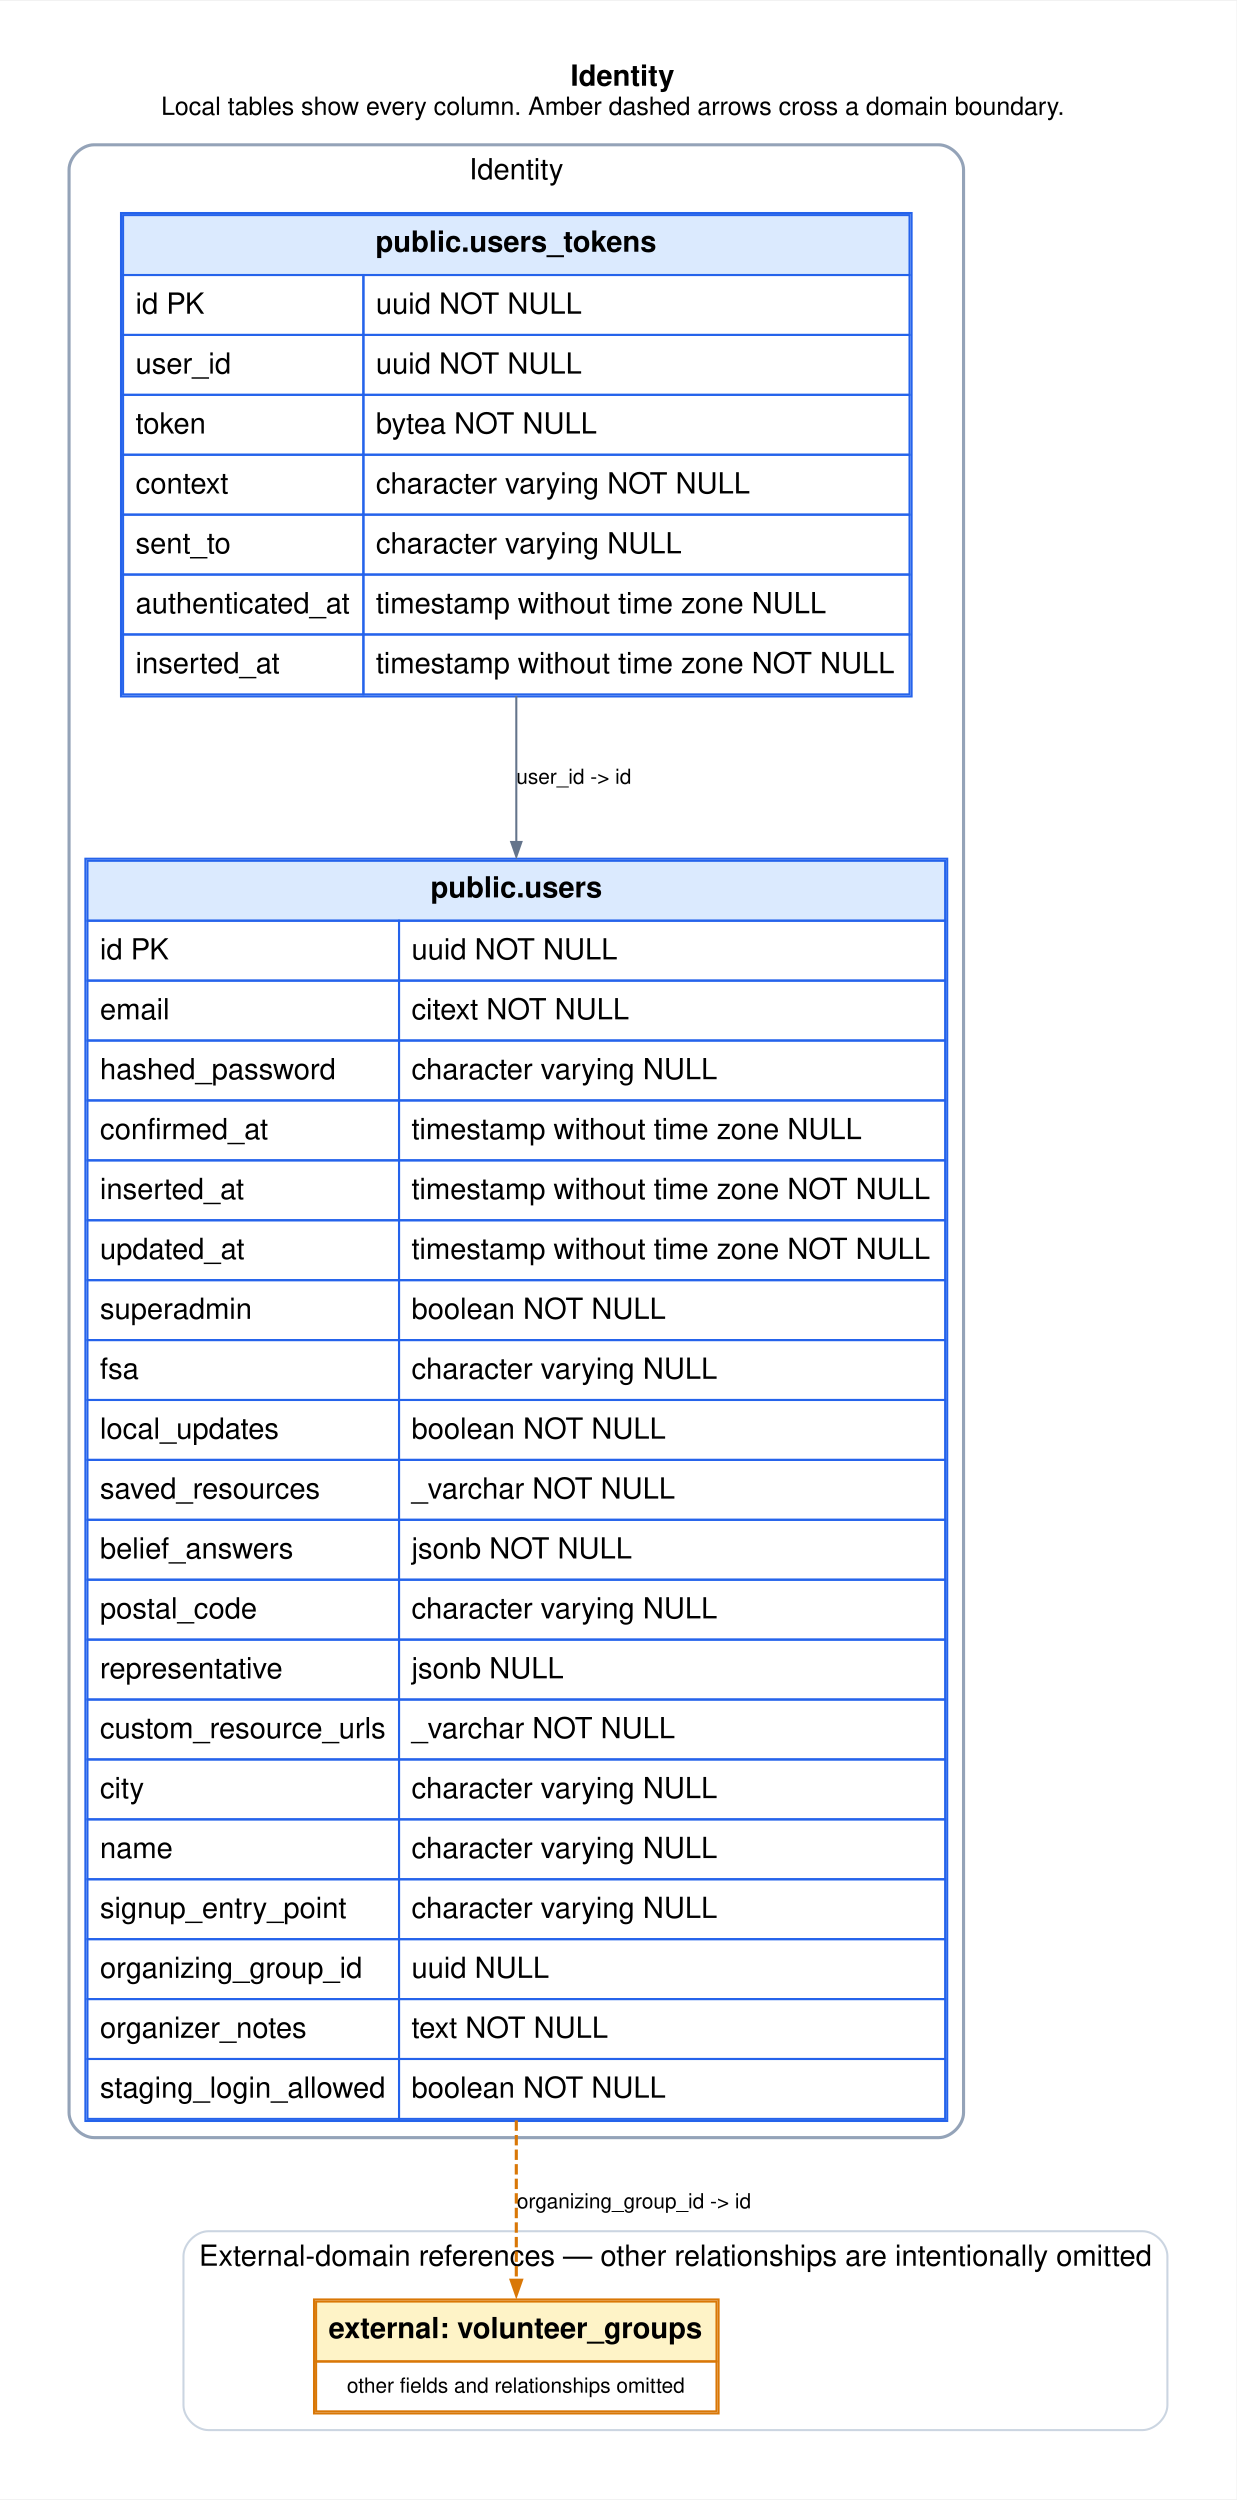
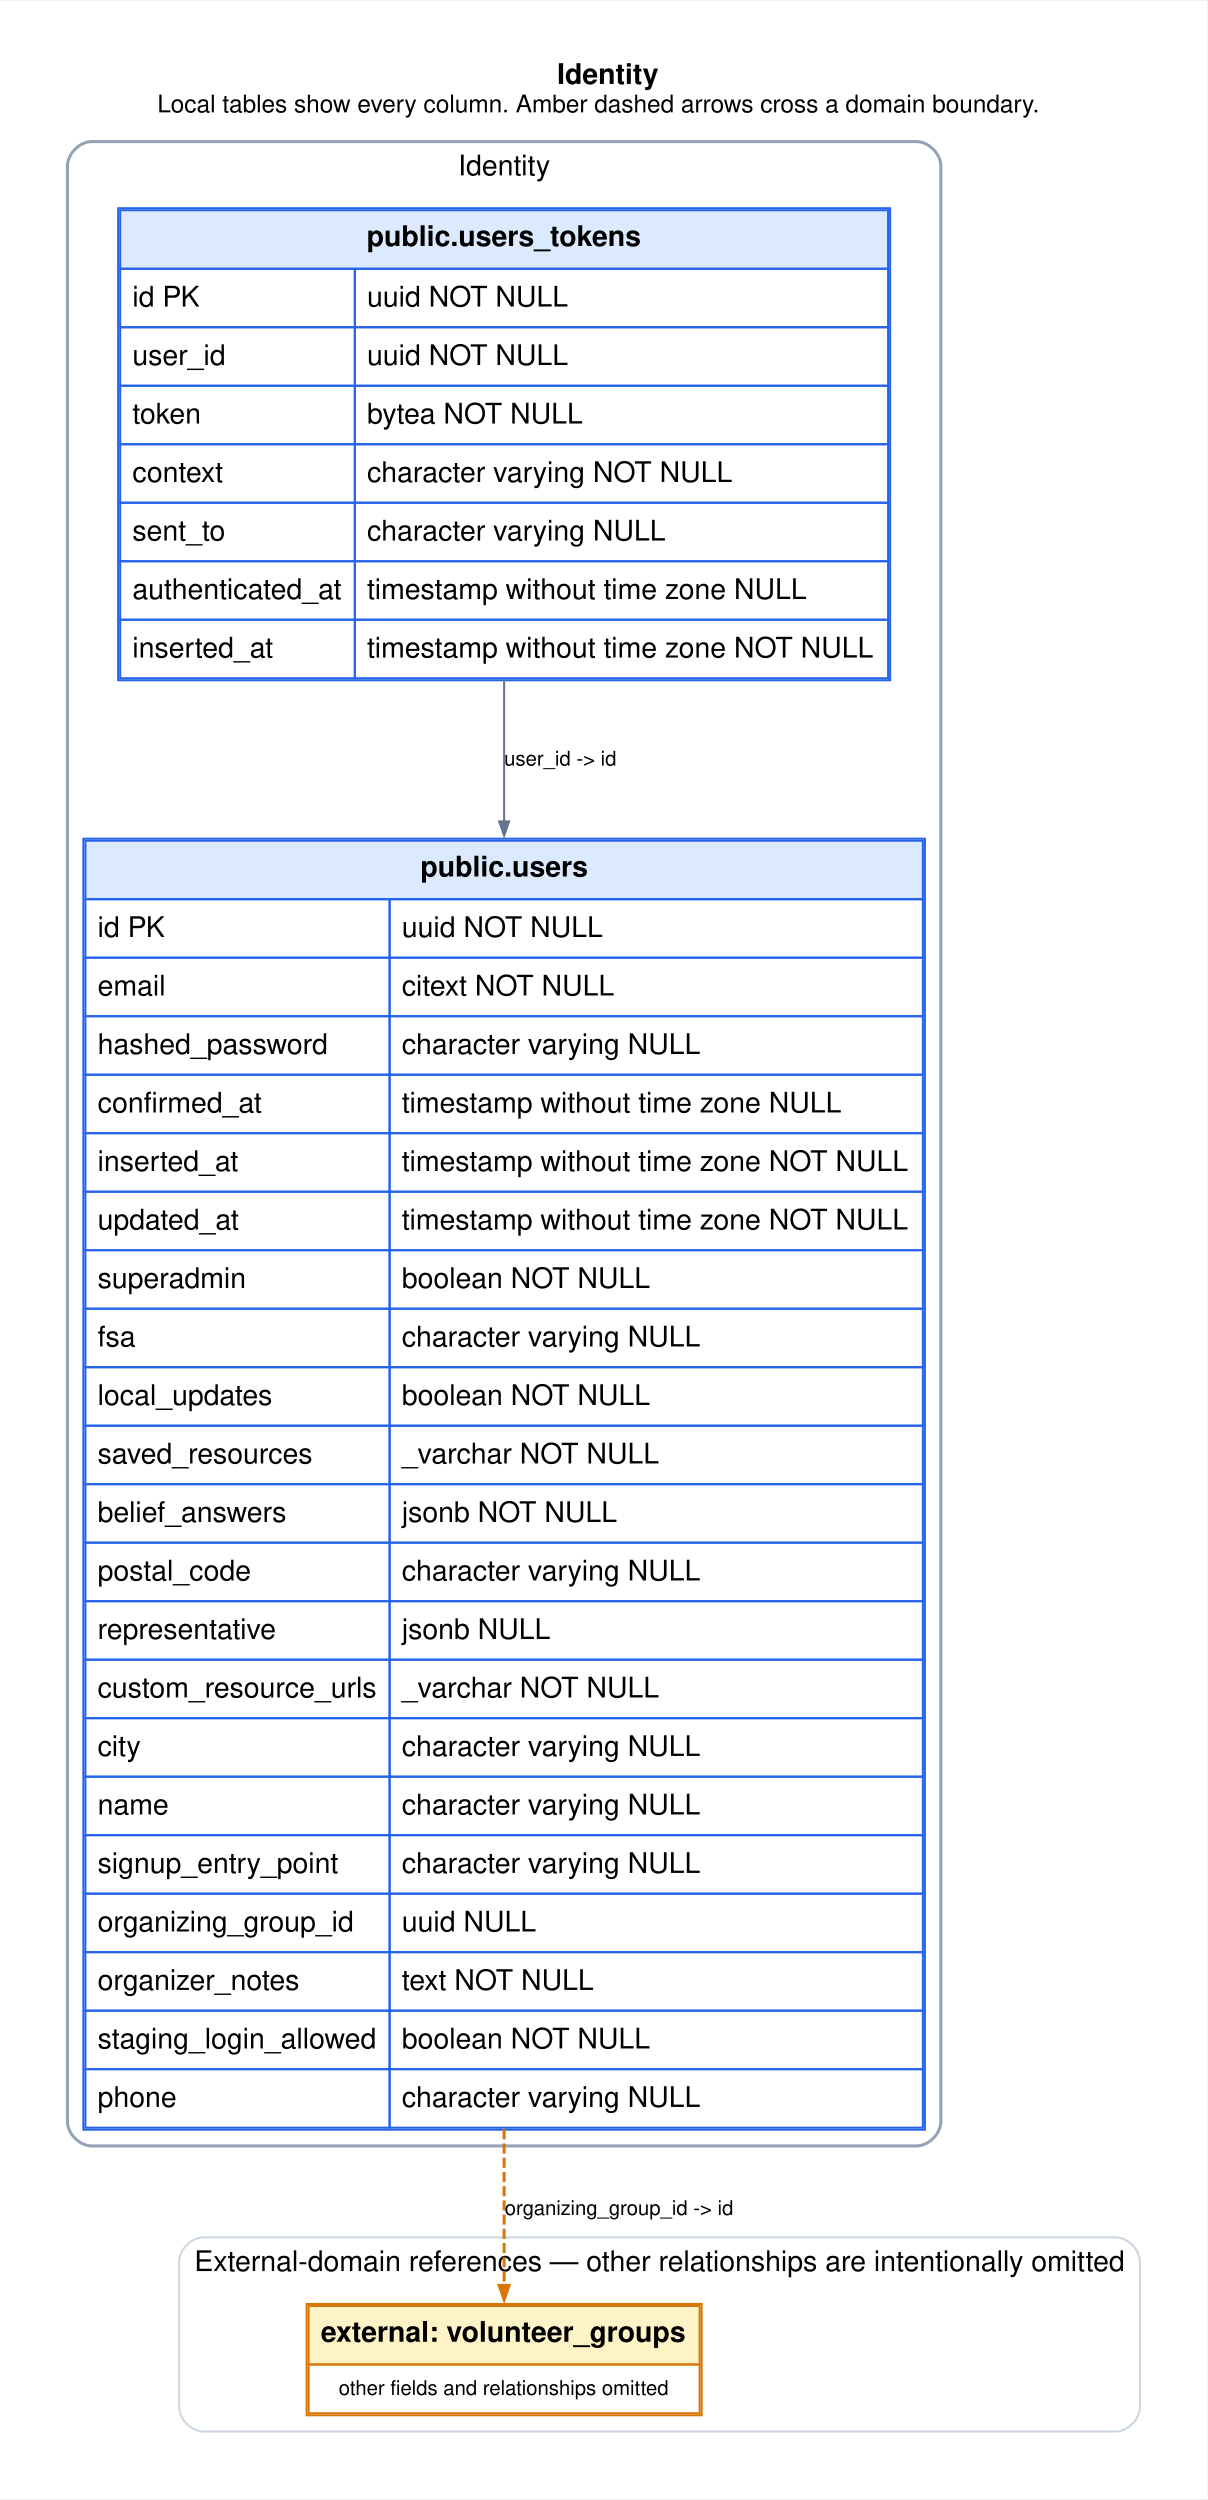
- <svg xmlns="http://www.w3.org/2000/svg" width="594pt" height="1201pt" viewBox="0.00 0.00 594.40 1201.00">
-   <g id="graph0" class="graph" transform="scale(1 1) rotate(0) translate(25.2 1175.8)">
-     <polygon fill="white" stroke="none" points="-25.2,25.2 -25.2,-1175.8 569.2,-1175.8 569.2,25.2 -25.2,25.2" />
-     <text text-anchor="start" x="245.17" y="-1135" font-family="Helvetica,sans-Serif" font-size="14.00"> </text>
-     <text text-anchor="start" x="249.06" y="-1135" font-family="Helvetica,sans-Serif" font-weight="bold" font-size="14.00">Identity</text>
-     <text text-anchor="start" x="52.28" y="-1121" font-family="Helvetica,sans-Serif" font-size="12.00">Local tables show every column. Amber dashed arrows cross a domain boundary.</text>
-     <text text-anchor="start" x="487.83" y="-1121" font-family="Helvetica,sans-Serif" font-size="14.00"> </text>
+ <svg xmlns="http://www.w3.org/2000/svg" width="594pt" height="1230pt" viewBox="0.00 0.00 594.40 1229.80">
+   <g id="graph0" class="graph" transform="scale(1 1) rotate(0) translate(25.2 1204.6)">
+     <polygon fill="white" stroke="none" points="-25.2,25.2 -25.2,-1204.6 569.2,-1204.6 569.2,25.2 -25.2,25.2" />
+     <text text-anchor="start" x="245.17" y="-1163.8" font-family="Helvetica,sans-Serif" font-size="14.00"> </text>
+     <text text-anchor="start" x="249.06" y="-1163.8" font-family="Helvetica,sans-Serif" font-weight="bold" font-size="14.00">Identity</text>
+     <text text-anchor="start" x="52.28" y="-1149.8" font-family="Helvetica,sans-Serif" font-size="12.00">Local tables show every column. Amber dashed arrows cross a domain boundary.</text>
+     <text text-anchor="start" x="487.83" y="-1149.8" font-family="Helvetica,sans-Serif" font-size="14.00"> </text>
    <g id="clust1" class="cluster">
-       <path fill="white" stroke="#94a3b8" stroke-width="1.5" d="M20,-148.6C20,-148.6 426,-148.6 426,-148.6 432,-148.6 438,-154.6 438,-160.6 438,-160.6 438,-1094.6 438,-1094.6 438,-1100.6 432,-1106.6 426,-1106.6 426,-1106.6 20,-1106.6 20,-1106.6 14,-1106.6 8,-1100.6 8,-1094.6 8,-1094.6 8,-160.6 8,-160.6 8,-154.6 14,-148.6 20,-148.6" />
-       <text text-anchor="middle" x="223" y="-1090" font-family="Helvetica,sans-Serif" font-size="14.00">Identity</text>
+       <path fill="white" stroke="#94a3b8" stroke-width="1.5" d="M20,-148.6C20,-148.6 426,-148.6 426,-148.6 432,-148.6 438,-154.6 438,-160.6 438,-160.6 438,-1123.4 438,-1123.4 438,-1129.4 432,-1135.4 426,-1135.4 426,-1135.4 20,-1135.4 20,-1135.4 14,-1135.4 8,-1129.4 8,-1123.4 8,-1123.4 8,-160.6 8,-160.6 8,-154.6 14,-148.6 20,-148.6" />
+       <text text-anchor="middle" x="223" y="-1118.8" font-family="Helvetica,sans-Serif" font-size="14.00">Identity</text>
    </g>
    <g id="clust2" class="cluster">
      <path fill="white" stroke="#cbd5e1" d="M75,-8C75,-8 524,-8 524,-8 530,-8 536,-14 536,-20 536,-20 536,-91.6 536,-91.6 536,-97.6 530,-103.6 524,-103.6 524,-103.6 75,-103.6 75,-103.6 69,-103.6 63,-97.6 63,-91.6 63,-91.6 63,-20 63,-20 63,-14 69,-8 75,-8" />
      <text text-anchor="middle" x="299.5" y="-87" font-family="Helvetica,sans-Serif" font-size="14.00">External-domain references — other relationships are intentionally omitted</text>
    </g>
    <g id="node1" class="node">
-       <polygon fill="#dbeafe" stroke="none" points="16.85,-733.6 16.85,-762.4 429.15,-762.4 429.15,-733.6 16.85,-733.6" />
-       <polygon fill="none" stroke="#2563eb" points="16.85,-733.6 16.85,-762.4 429.15,-762.4 429.15,-733.6 16.85,-733.6" />
-       <text text-anchor="start" x="181.77" y="-744.8" font-family="Helvetica,sans-Serif" font-weight="bold" font-size="14.00">public.users</text>
+       <polygon fill="#dbeafe" stroke="none" points="16.85,-762.4 16.85,-791.2 429.15,-791.2 429.15,-762.4 16.85,-762.4" />
+       <polygon fill="none" stroke="#2563eb" points="16.85,-762.4 16.85,-791.2 429.15,-791.2 429.15,-762.4 16.85,-762.4" />
+       <text text-anchor="start" x="181.77" y="-773.6" font-family="Helvetica,sans-Serif" font-weight="bold" font-size="14.00">public.users</text>
+       <polygon fill="none" stroke="#2563eb" points="16.85,-733.6 16.85,-762.4 166.62,-762.4 166.62,-733.6 16.85,-733.6" />
+       <text text-anchor="start" x="22.85" y="-743.8" font-family="Helvetica,sans-Serif" font-size="14.00">id PK</text>
+       <polygon fill="none" stroke="#2563eb" points="166.62,-733.6 166.62,-762.4 429.15,-762.4 429.15,-733.6 166.62,-733.6" />
+       <text text-anchor="start" x="172.62" y="-743.8" font-family="Helvetica,sans-Serif" font-size="14.00">uuid NOT NULL</text>
      <polygon fill="none" stroke="#2563eb" points="16.85,-704.8 16.85,-733.6 166.62,-733.6 166.62,-704.8 16.85,-704.8" />
-       <text text-anchor="start" x="22.85" y="-715" font-family="Helvetica,sans-Serif" font-size="14.00">id PK</text>
+       <text text-anchor="start" x="22.85" y="-715" font-family="Helvetica,sans-Serif" font-size="14.00">email</text>
      <polygon fill="none" stroke="#2563eb" points="166.62,-704.8 166.62,-733.6 429.15,-733.6 429.15,-704.8 166.62,-704.8" />
-       <text text-anchor="start" x="172.62" y="-715" font-family="Helvetica,sans-Serif" font-size="14.00">uuid NOT NULL</text>
+       <text text-anchor="start" x="172.62" y="-715" font-family="Helvetica,sans-Serif" font-size="14.00">citext NOT NULL</text>
      <polygon fill="none" stroke="#2563eb" points="16.85,-676 16.85,-704.8 166.62,-704.8 166.62,-676 16.85,-676" />
-       <text text-anchor="start" x="22.85" y="-686.2" font-family="Helvetica,sans-Serif" font-size="14.00">email</text>
+       <text text-anchor="start" x="22.85" y="-686.2" font-family="Helvetica,sans-Serif" font-size="14.00">hashed_password</text>
      <polygon fill="none" stroke="#2563eb" points="166.62,-676 166.62,-704.8 429.15,-704.8 429.15,-676 166.62,-676" />
-       <text text-anchor="start" x="172.62" y="-686.2" font-family="Helvetica,sans-Serif" font-size="14.00">citext NOT NULL</text>
+       <text text-anchor="start" x="172.62" y="-686.2" font-family="Helvetica,sans-Serif" font-size="14.00">character varying NULL</text>
      <polygon fill="none" stroke="#2563eb" points="16.85,-647.2 16.85,-676 166.62,-676 166.62,-647.2 16.85,-647.2" />
-       <text text-anchor="start" x="22.85" y="-657.4" font-family="Helvetica,sans-Serif" font-size="14.00">hashed_password</text>
+       <text text-anchor="start" x="22.85" y="-657.4" font-family="Helvetica,sans-Serif" font-size="14.00">confirmed_at</text>
      <polygon fill="none" stroke="#2563eb" points="166.62,-647.2 166.62,-676 429.15,-676 429.15,-647.2 166.62,-647.2" />
-       <text text-anchor="start" x="172.62" y="-657.4" font-family="Helvetica,sans-Serif" font-size="14.00">character varying NULL</text>
+       <text text-anchor="start" x="172.62" y="-657.4" font-family="Helvetica,sans-Serif" font-size="14.00">timestamp without time zone NULL</text>
      <polygon fill="none" stroke="#2563eb" points="16.85,-618.4 16.85,-647.2 166.62,-647.2 166.62,-618.4 16.85,-618.4" />
-       <text text-anchor="start" x="22.85" y="-628.6" font-family="Helvetica,sans-Serif" font-size="14.00">confirmed_at</text>
+       <text text-anchor="start" x="22.85" y="-628.6" font-family="Helvetica,sans-Serif" font-size="14.00">inserted_at</text>
      <polygon fill="none" stroke="#2563eb" points="166.62,-618.4 166.62,-647.2 429.15,-647.2 429.15,-618.4 166.62,-618.4" />
-       <text text-anchor="start" x="172.62" y="-628.6" font-family="Helvetica,sans-Serif" font-size="14.00">timestamp without time zone NULL</text>
+       <text text-anchor="start" x="172.62" y="-628.6" font-family="Helvetica,sans-Serif" font-size="14.00">timestamp without time zone NOT NULL</text>
      <polygon fill="none" stroke="#2563eb" points="16.85,-589.6 16.85,-618.4 166.62,-618.4 166.62,-589.6 16.85,-589.6" />
-       <text text-anchor="start" x="22.85" y="-599.8" font-family="Helvetica,sans-Serif" font-size="14.00">inserted_at</text>
+       <text text-anchor="start" x="22.85" y="-599.8" font-family="Helvetica,sans-Serif" font-size="14.00">updated_at</text>
      <polygon fill="none" stroke="#2563eb" points="166.62,-589.6 166.62,-618.4 429.15,-618.4 429.15,-589.6 166.62,-589.6" />
      <text text-anchor="start" x="172.62" y="-599.8" font-family="Helvetica,sans-Serif" font-size="14.00">timestamp without time zone NOT NULL</text>
      <polygon fill="none" stroke="#2563eb" points="16.85,-560.8 16.85,-589.6 166.62,-589.6 166.62,-560.8 16.85,-560.8" />
-       <text text-anchor="start" x="22.85" y="-571" font-family="Helvetica,sans-Serif" font-size="14.00">updated_at</text>
+       <text text-anchor="start" x="22.85" y="-571" font-family="Helvetica,sans-Serif" font-size="14.00">superadmin</text>
      <polygon fill="none" stroke="#2563eb" points="166.62,-560.8 166.62,-589.6 429.15,-589.6 429.15,-560.8 166.62,-560.8" />
-       <text text-anchor="start" x="172.62" y="-571" font-family="Helvetica,sans-Serif" font-size="14.00">timestamp without time zone NOT NULL</text>
+       <text text-anchor="start" x="172.62" y="-571" font-family="Helvetica,sans-Serif" font-size="14.00">boolean NOT NULL</text>
      <polygon fill="none" stroke="#2563eb" points="16.85,-532 16.85,-560.8 166.62,-560.8 166.62,-532 16.85,-532" />
-       <text text-anchor="start" x="22.85" y="-542.2" font-family="Helvetica,sans-Serif" font-size="14.00">superadmin</text>
+       <text text-anchor="start" x="22.85" y="-542.2" font-family="Helvetica,sans-Serif" font-size="14.00">fsa</text>
      <polygon fill="none" stroke="#2563eb" points="166.62,-532 166.62,-560.8 429.15,-560.8 429.15,-532 166.62,-532" />
-       <text text-anchor="start" x="172.62" y="-542.2" font-family="Helvetica,sans-Serif" font-size="14.00">boolean NOT NULL</text>
+       <text text-anchor="start" x="172.62" y="-542.2" font-family="Helvetica,sans-Serif" font-size="14.00">character varying NULL</text>
      <polygon fill="none" stroke="#2563eb" points="16.85,-503.2 16.85,-532 166.62,-532 166.62,-503.2 16.85,-503.2" />
-       <text text-anchor="start" x="22.85" y="-513.4" font-family="Helvetica,sans-Serif" font-size="14.00">fsa</text>
+       <text text-anchor="start" x="22.85" y="-513.4" font-family="Helvetica,sans-Serif" font-size="14.00">local_updates</text>
      <polygon fill="none" stroke="#2563eb" points="166.62,-503.2 166.62,-532 429.15,-532 429.15,-503.2 166.62,-503.2" />
-       <text text-anchor="start" x="172.62" y="-513.4" font-family="Helvetica,sans-Serif" font-size="14.00">character varying NULL</text>
+       <text text-anchor="start" x="172.62" y="-513.4" font-family="Helvetica,sans-Serif" font-size="14.00">boolean NOT NULL</text>
      <polygon fill="none" stroke="#2563eb" points="16.85,-474.4 16.85,-503.2 166.62,-503.2 166.62,-474.4 16.85,-474.4" />
-       <text text-anchor="start" x="22.85" y="-484.6" font-family="Helvetica,sans-Serif" font-size="14.00">local_updates</text>
+       <text text-anchor="start" x="22.85" y="-484.6" font-family="Helvetica,sans-Serif" font-size="14.00">saved_resources</text>
      <polygon fill="none" stroke="#2563eb" points="166.62,-474.4 166.62,-503.2 429.15,-503.2 429.15,-474.4 166.62,-474.4" />
-       <text text-anchor="start" x="172.62" y="-484.6" font-family="Helvetica,sans-Serif" font-size="14.00">boolean NOT NULL</text>
+       <text text-anchor="start" x="172.62" y="-484.6" font-family="Helvetica,sans-Serif" font-size="14.00">_varchar NOT NULL</text>
      <polygon fill="none" stroke="#2563eb" points="16.85,-445.6 16.85,-474.4 166.62,-474.4 166.62,-445.6 16.85,-445.6" />
-       <text text-anchor="start" x="22.85" y="-455.8" font-family="Helvetica,sans-Serif" font-size="14.00">saved_resources</text>
+       <text text-anchor="start" x="22.85" y="-455.8" font-family="Helvetica,sans-Serif" font-size="14.00">belief_answers</text>
      <polygon fill="none" stroke="#2563eb" points="166.62,-445.6 166.62,-474.4 429.15,-474.4 429.15,-445.6 166.62,-445.6" />
-       <text text-anchor="start" x="172.62" y="-455.8" font-family="Helvetica,sans-Serif" font-size="14.00">_varchar NOT NULL</text>
+       <text text-anchor="start" x="172.62" y="-455.8" font-family="Helvetica,sans-Serif" font-size="14.00">jsonb NOT NULL</text>
      <polygon fill="none" stroke="#2563eb" points="16.85,-416.8 16.85,-445.6 166.62,-445.6 166.62,-416.8 16.85,-416.8" />
-       <text text-anchor="start" x="22.85" y="-427" font-family="Helvetica,sans-Serif" font-size="14.00">belief_answers</text>
+       <text text-anchor="start" x="22.85" y="-427" font-family="Helvetica,sans-Serif" font-size="14.00">postal_code</text>
      <polygon fill="none" stroke="#2563eb" points="166.62,-416.8 166.62,-445.6 429.15,-445.6 429.15,-416.8 166.62,-416.8" />
-       <text text-anchor="start" x="172.62" y="-427" font-family="Helvetica,sans-Serif" font-size="14.00">jsonb NOT NULL</text>
+       <text text-anchor="start" x="172.62" y="-427" font-family="Helvetica,sans-Serif" font-size="14.00">character varying NULL</text>
      <polygon fill="none" stroke="#2563eb" points="16.85,-388 16.85,-416.8 166.62,-416.8 166.62,-388 16.85,-388" />
-       <text text-anchor="start" x="22.85" y="-398.2" font-family="Helvetica,sans-Serif" font-size="14.00">postal_code</text>
+       <text text-anchor="start" x="22.85" y="-398.2" font-family="Helvetica,sans-Serif" font-size="14.00">representative</text>
      <polygon fill="none" stroke="#2563eb" points="166.62,-388 166.62,-416.8 429.15,-416.8 429.15,-388 166.62,-388" />
-       <text text-anchor="start" x="172.62" y="-398.2" font-family="Helvetica,sans-Serif" font-size="14.00">character varying NULL</text>
+       <text text-anchor="start" x="172.62" y="-398.2" font-family="Helvetica,sans-Serif" font-size="14.00">jsonb NULL</text>
      <polygon fill="none" stroke="#2563eb" points="16.85,-359.2 16.85,-388 166.62,-388 166.62,-359.2 16.85,-359.2" />
-       <text text-anchor="start" x="22.85" y="-369.4" font-family="Helvetica,sans-Serif" font-size="14.00">representative</text>
+       <text text-anchor="start" x="22.85" y="-369.4" font-family="Helvetica,sans-Serif" font-size="14.00">custom_resource_urls</text>
      <polygon fill="none" stroke="#2563eb" points="166.62,-359.2 166.62,-388 429.15,-388 429.15,-359.2 166.62,-359.2" />
-       <text text-anchor="start" x="172.62" y="-369.4" font-family="Helvetica,sans-Serif" font-size="14.00">jsonb NULL</text>
+       <text text-anchor="start" x="172.62" y="-369.4" font-family="Helvetica,sans-Serif" font-size="14.00">_varchar NOT NULL</text>
      <polygon fill="none" stroke="#2563eb" points="16.85,-330.4 16.85,-359.2 166.62,-359.2 166.62,-330.4 16.85,-330.4" />
-       <text text-anchor="start" x="22.85" y="-340.6" font-family="Helvetica,sans-Serif" font-size="14.00">custom_resource_urls</text>
+       <text text-anchor="start" x="22.85" y="-340.6" font-family="Helvetica,sans-Serif" font-size="14.00">city</text>
      <polygon fill="none" stroke="#2563eb" points="166.62,-330.4 166.62,-359.2 429.15,-359.2 429.15,-330.4 166.62,-330.4" />
-       <text text-anchor="start" x="172.62" y="-340.6" font-family="Helvetica,sans-Serif" font-size="14.00">_varchar NOT NULL</text>
+       <text text-anchor="start" x="172.62" y="-340.6" font-family="Helvetica,sans-Serif" font-size="14.00">character varying NULL</text>
      <polygon fill="none" stroke="#2563eb" points="16.85,-301.6 16.85,-330.4 166.62,-330.4 166.62,-301.6 16.85,-301.6" />
-       <text text-anchor="start" x="22.85" y="-311.8" font-family="Helvetica,sans-Serif" font-size="14.00">city</text>
+       <text text-anchor="start" x="22.85" y="-311.8" font-family="Helvetica,sans-Serif" font-size="14.00">name</text>
      <polygon fill="none" stroke="#2563eb" points="166.62,-301.6 166.62,-330.4 429.15,-330.4 429.15,-301.6 166.62,-301.6" />
      <text text-anchor="start" x="172.62" y="-311.8" font-family="Helvetica,sans-Serif" font-size="14.00">character varying NULL</text>
      <polygon fill="none" stroke="#2563eb" points="16.85,-272.8 16.85,-301.6 166.62,-301.6 166.62,-272.8 16.85,-272.8" />
-       <text text-anchor="start" x="22.85" y="-283" font-family="Helvetica,sans-Serif" font-size="14.00">name</text>
+       <text text-anchor="start" x="22.85" y="-283" font-family="Helvetica,sans-Serif" font-size="14.00">signup_entry_point</text>
      <polygon fill="none" stroke="#2563eb" points="166.62,-272.8 166.62,-301.6 429.15,-301.6 429.15,-272.8 166.62,-272.8" />
      <text text-anchor="start" x="172.62" y="-283" font-family="Helvetica,sans-Serif" font-size="14.00">character varying NULL</text>
      <polygon fill="none" stroke="#2563eb" points="16.85,-244 16.85,-272.8 166.62,-272.8 166.62,-244 16.85,-244" />
-       <text text-anchor="start" x="22.85" y="-254.2" font-family="Helvetica,sans-Serif" font-size="14.00">signup_entry_point</text>
+       <text text-anchor="start" x="22.85" y="-254.2" font-family="Helvetica,sans-Serif" font-size="14.00">organizing_group_id</text>
      <polygon fill="none" stroke="#2563eb" points="166.62,-244 166.62,-272.8 429.15,-272.8 429.15,-244 166.62,-244" />
-       <text text-anchor="start" x="172.62" y="-254.2" font-family="Helvetica,sans-Serif" font-size="14.00">character varying NULL</text>
+       <text text-anchor="start" x="172.62" y="-254.2" font-family="Helvetica,sans-Serif" font-size="14.00">uuid NULL</text>
      <polygon fill="none" stroke="#2563eb" points="16.85,-215.2 16.85,-244 166.62,-244 166.62,-215.2 16.85,-215.2" />
-       <text text-anchor="start" x="22.85" y="-225.4" font-family="Helvetica,sans-Serif" font-size="14.00">organizing_group_id</text>
+       <text text-anchor="start" x="22.85" y="-225.4" font-family="Helvetica,sans-Serif" font-size="14.00">organizer_notes</text>
      <polygon fill="none" stroke="#2563eb" points="166.62,-215.2 166.62,-244 429.15,-244 429.15,-215.2 166.62,-215.2" />
-       <text text-anchor="start" x="172.62" y="-225.4" font-family="Helvetica,sans-Serif" font-size="14.00">uuid NULL</text>
+       <text text-anchor="start" x="172.62" y="-225.4" font-family="Helvetica,sans-Serif" font-size="14.00">text NOT NULL</text>
      <polygon fill="none" stroke="#2563eb" points="16.85,-186.4 16.85,-215.2 166.62,-215.2 166.62,-186.4 16.85,-186.4" />
-       <text text-anchor="start" x="22.85" y="-196.6" font-family="Helvetica,sans-Serif" font-size="14.00">organizer_notes</text>
+       <text text-anchor="start" x="22.85" y="-196.6" font-family="Helvetica,sans-Serif" font-size="14.00">staging_login_allowed</text>
      <polygon fill="none" stroke="#2563eb" points="166.62,-186.4 166.62,-215.2 429.15,-215.2 429.15,-186.4 166.62,-186.4" />
-       <text text-anchor="start" x="172.62" y="-196.6" font-family="Helvetica,sans-Serif" font-size="14.00">text NOT NULL</text>
+       <text text-anchor="start" x="172.62" y="-196.6" font-family="Helvetica,sans-Serif" font-size="14.00">boolean NOT NULL</text>
      <polygon fill="none" stroke="#2563eb" points="16.85,-157.6 16.85,-186.4 166.62,-186.4 166.62,-157.6 16.85,-157.6" />
-       <text text-anchor="start" x="22.85" y="-167.8" font-family="Helvetica,sans-Serif" font-size="14.00">staging_login_allowed</text>
+       <text text-anchor="start" x="22.85" y="-167.8" font-family="Helvetica,sans-Serif" font-size="14.00">phone</text>
      <polygon fill="none" stroke="#2563eb" points="166.62,-157.6 166.62,-186.4 429.15,-186.4 429.15,-157.6 166.62,-157.6" />
-       <text text-anchor="start" x="172.62" y="-167.8" font-family="Helvetica,sans-Serif" font-size="14.00">boolean NOT NULL</text>
-       <polygon fill="none" stroke="#2563eb" points="15.85,-156.6 15.85,-763.4 430.15,-763.4 430.15,-156.6 15.85,-156.6" />
+       <text text-anchor="start" x="172.62" y="-167.8" font-family="Helvetica,sans-Serif" font-size="14.00">character varying NULL</text>
+       <polygon fill="none" stroke="#2563eb" points="15.85,-156.6 15.85,-792.2 430.15,-792.2 430.15,-156.6 15.85,-156.6" />
    </g>
    <g id="node3" class="node">
      <polygon fill="#fef3c7" stroke="none" points="126.76,-41 126.76,-69.8 319.24,-69.8 319.24,-41 126.76,-41" />
      <polygon fill="none" stroke="#d97706" points="126.76,-41 126.76,-69.8 319.24,-69.8 319.24,-41 126.76,-41" />
      <text text-anchor="start" x="132.76" y="-52.2" font-family="Helvetica,sans-Serif" font-weight="bold" font-size="14.00">external: volunteer_groups</text>
      <polygon fill="none" stroke="#d97706" points="126.76,-17 126.76,-41 319.24,-41 319.24,-17 126.76,-17" />
      <text text-anchor="start" x="141.56" y="-26" font-family="Helvetica,sans-Serif" font-size="10.00">other fields and relationships omitted</text>
      <polygon fill="none" stroke="#d97706" points="125.76,-16 125.76,-70.8 320.24,-70.8 320.24,-16 125.76,-16" />
    </g>
    <g id="edge1" class="edge">
-       <path fill="none" stroke="#d97706" stroke-width="1.5" stroke-dasharray="5,2" d="M223,-156.87C223,-126.63 223,-99.82 223,-79.96" />
-       <polygon fill="#d97706" stroke="#d97706" stroke-width="1.5" points="225.45,-80.06 223,-73.06 220.55,-80.06 225.45,-80.06" />
+       <path fill="none" stroke="#d97706" stroke-width="1.5" stroke-dasharray="5,2" d="M223,-156.83C223,-126.47 223,-99.66 223,-79.84" />
+       <polygon fill="#d97706" stroke="#d97706" stroke-width="1.5" points="225.45,-79.96 223,-72.96 220.55,-79.96 225.45,-79.96" />
      <text text-anchor="middle" x="279.57" y="-114.6" font-family="Helvetica,sans-Serif" font-size="10.00">organizing_group_id -&gt; id</text>
    </g>
    <g id="node2" class="node">
-       <polygon fill="#dbeafe" stroke="none" points="33.97,-1044 33.97,-1072.8 412.03,-1072.8 412.03,-1044 33.97,-1044" />
-       <polygon fill="none" stroke="#2563eb" points="33.97,-1044 33.97,-1072.8 412.03,-1072.8 412.03,-1044 33.97,-1044" />
-       <text text-anchor="start" x="155.31" y="-1055.2" font-family="Helvetica,sans-Serif" font-weight="bold" font-size="14.00">public.users_tokens</text>
+       <polygon fill="#dbeafe" stroke="none" points="33.97,-1072.8 33.97,-1101.6 412.03,-1101.6 412.03,-1072.8 33.97,-1072.8" />
+       <polygon fill="none" stroke="#2563eb" points="33.97,-1072.8 33.97,-1101.6 412.03,-1101.6 412.03,-1072.8 33.97,-1072.8" />
+       <text text-anchor="start" x="155.31" y="-1084" font-family="Helvetica,sans-Serif" font-weight="bold" font-size="14.00">public.users_tokens</text>
+       <polygon fill="none" stroke="#2563eb" points="33.97,-1044 33.97,-1072.8 149.5,-1072.8 149.5,-1044 33.97,-1044" />
+       <text text-anchor="start" x="39.97" y="-1054.2" font-family="Helvetica,sans-Serif" font-size="14.00">id PK</text>
+       <polygon fill="none" stroke="#2563eb" points="149.5,-1044 149.5,-1072.8 412.03,-1072.8 412.03,-1044 149.5,-1044" />
+       <text text-anchor="start" x="155.5" y="-1054.2" font-family="Helvetica,sans-Serif" font-size="14.00">uuid NOT NULL</text>
      <polygon fill="none" stroke="#2563eb" points="33.97,-1015.2 33.97,-1044 149.5,-1044 149.5,-1015.2 33.97,-1015.2" />
-       <text text-anchor="start" x="39.97" y="-1025.4" font-family="Helvetica,sans-Serif" font-size="14.00">id PK</text>
+       <text text-anchor="start" x="39.97" y="-1025.4" font-family="Helvetica,sans-Serif" font-size="14.00">user_id</text>
      <polygon fill="none" stroke="#2563eb" points="149.5,-1015.2 149.5,-1044 412.03,-1044 412.03,-1015.2 149.5,-1015.2" />
      <text text-anchor="start" x="155.5" y="-1025.4" font-family="Helvetica,sans-Serif" font-size="14.00">uuid NOT NULL</text>
      <polygon fill="none" stroke="#2563eb" points="33.97,-986.4 33.97,-1015.2 149.5,-1015.2 149.5,-986.4 33.97,-986.4" />
-       <text text-anchor="start" x="39.97" y="-996.6" font-family="Helvetica,sans-Serif" font-size="14.00">user_id</text>
+       <text text-anchor="start" x="39.97" y="-996.6" font-family="Helvetica,sans-Serif" font-size="14.00">token</text>
      <polygon fill="none" stroke="#2563eb" points="149.5,-986.4 149.5,-1015.2 412.03,-1015.2 412.03,-986.4 149.5,-986.4" />
-       <text text-anchor="start" x="155.5" y="-996.6" font-family="Helvetica,sans-Serif" font-size="14.00">uuid NOT NULL</text>
+       <text text-anchor="start" x="155.5" y="-996.6" font-family="Helvetica,sans-Serif" font-size="14.00">bytea NOT NULL</text>
      <polygon fill="none" stroke="#2563eb" points="33.97,-957.6 33.97,-986.4 149.5,-986.4 149.5,-957.6 33.97,-957.6" />
-       <text text-anchor="start" x="39.97" y="-967.8" font-family="Helvetica,sans-Serif" font-size="14.00">token</text>
+       <text text-anchor="start" x="39.97" y="-967.8" font-family="Helvetica,sans-Serif" font-size="14.00">context</text>
      <polygon fill="none" stroke="#2563eb" points="149.5,-957.6 149.5,-986.4 412.03,-986.4 412.03,-957.6 149.5,-957.6" />
-       <text text-anchor="start" x="155.5" y="-967.8" font-family="Helvetica,sans-Serif" font-size="14.00">bytea NOT NULL</text>
+       <text text-anchor="start" x="155.5" y="-967.8" font-family="Helvetica,sans-Serif" font-size="14.00">character varying NOT NULL</text>
      <polygon fill="none" stroke="#2563eb" points="33.97,-928.8 33.97,-957.6 149.5,-957.6 149.5,-928.8 33.97,-928.8" />
-       <text text-anchor="start" x="39.97" y="-939" font-family="Helvetica,sans-Serif" font-size="14.00">context</text>
+       <text text-anchor="start" x="39.97" y="-939" font-family="Helvetica,sans-Serif" font-size="14.00">sent_to</text>
      <polygon fill="none" stroke="#2563eb" points="149.5,-928.8 149.5,-957.6 412.03,-957.6 412.03,-928.8 149.5,-928.8" />
-       <text text-anchor="start" x="155.5" y="-939" font-family="Helvetica,sans-Serif" font-size="14.00">character varying NOT NULL</text>
+       <text text-anchor="start" x="155.5" y="-939" font-family="Helvetica,sans-Serif" font-size="14.00">character varying NULL</text>
      <polygon fill="none" stroke="#2563eb" points="33.97,-900 33.97,-928.8 149.5,-928.8 149.5,-900 33.97,-900" />
-       <text text-anchor="start" x="39.97" y="-910.2" font-family="Helvetica,sans-Serif" font-size="14.00">sent_to</text>
+       <text text-anchor="start" x="39.97" y="-910.2" font-family="Helvetica,sans-Serif" font-size="14.00">authenticated_at</text>
      <polygon fill="none" stroke="#2563eb" points="149.5,-900 149.5,-928.8 412.03,-928.8 412.03,-900 149.5,-900" />
-       <text text-anchor="start" x="155.5" y="-910.2" font-family="Helvetica,sans-Serif" font-size="14.00">character varying NULL</text>
+       <text text-anchor="start" x="155.5" y="-910.2" font-family="Helvetica,sans-Serif" font-size="14.00">timestamp without time zone NULL</text>
      <polygon fill="none" stroke="#2563eb" points="33.97,-871.2 33.97,-900 149.5,-900 149.5,-871.2 33.97,-871.2" />
-       <text text-anchor="start" x="39.97" y="-881.4" font-family="Helvetica,sans-Serif" font-size="14.00">authenticated_at</text>
+       <text text-anchor="start" x="39.97" y="-881.4" font-family="Helvetica,sans-Serif" font-size="14.00">inserted_at</text>
      <polygon fill="none" stroke="#2563eb" points="149.5,-871.2 149.5,-900 412.03,-900 412.03,-871.2 149.5,-871.2" />
-       <text text-anchor="start" x="155.5" y="-881.4" font-family="Helvetica,sans-Serif" font-size="14.00">timestamp without time zone NULL</text>
-       <polygon fill="none" stroke="#2563eb" points="33.97,-842.4 33.97,-871.2 149.5,-871.2 149.5,-842.4 33.97,-842.4" />
-       <text text-anchor="start" x="39.97" y="-852.6" font-family="Helvetica,sans-Serif" font-size="14.00">inserted_at</text>
-       <polygon fill="none" stroke="#2563eb" points="149.5,-842.4 149.5,-871.2 412.03,-871.2 412.03,-842.4 149.5,-842.4" />
-       <text text-anchor="start" x="155.5" y="-852.6" font-family="Helvetica,sans-Serif" font-size="14.00">timestamp without time zone NOT NULL</text>
-       <polygon fill="none" stroke="#2563eb" points="32.97,-841.4 32.97,-1073.8 413.03,-1073.8 413.03,-841.4 32.97,-841.4" />
+       <text text-anchor="start" x="155.5" y="-881.4" font-family="Helvetica,sans-Serif" font-size="14.00">timestamp without time zone NOT NULL</text>
+       <polygon fill="none" stroke="#2563eb" points="32.97,-870.2 32.97,-1102.6 413.03,-1102.6 413.03,-870.2 32.97,-870.2" />
    </g>
    <g id="edge2" class="edge">
-       <path fill="none" stroke="#64748b" d="M223,-841.65C223,-819.82 223,-796.03 223,-771.35" />
-       <polygon fill="#64748b" stroke="#64748b" points="225.45,-771.46 223,-764.46 220.55,-771.46 225.45,-771.46" />
-       <text text-anchor="middle" x="250.65" y="-799.4" font-family="Helvetica,sans-Serif" font-size="10.00">user_id -&gt; id</text>
+       <path fill="none" stroke="#64748b" d="M223,-870.31C223,-848.67 223,-825.07 223,-800.54" />
+       <polygon fill="#64748b" stroke="#64748b" points="225.45,-800.7 223,-793.7 220.55,-800.7 225.45,-800.7" />
+       <text text-anchor="middle" x="250.65" y="-828.2" font-family="Helvetica,sans-Serif" font-size="10.00">user_id -&gt; id</text>
    </g>
  </g>
</svg>
